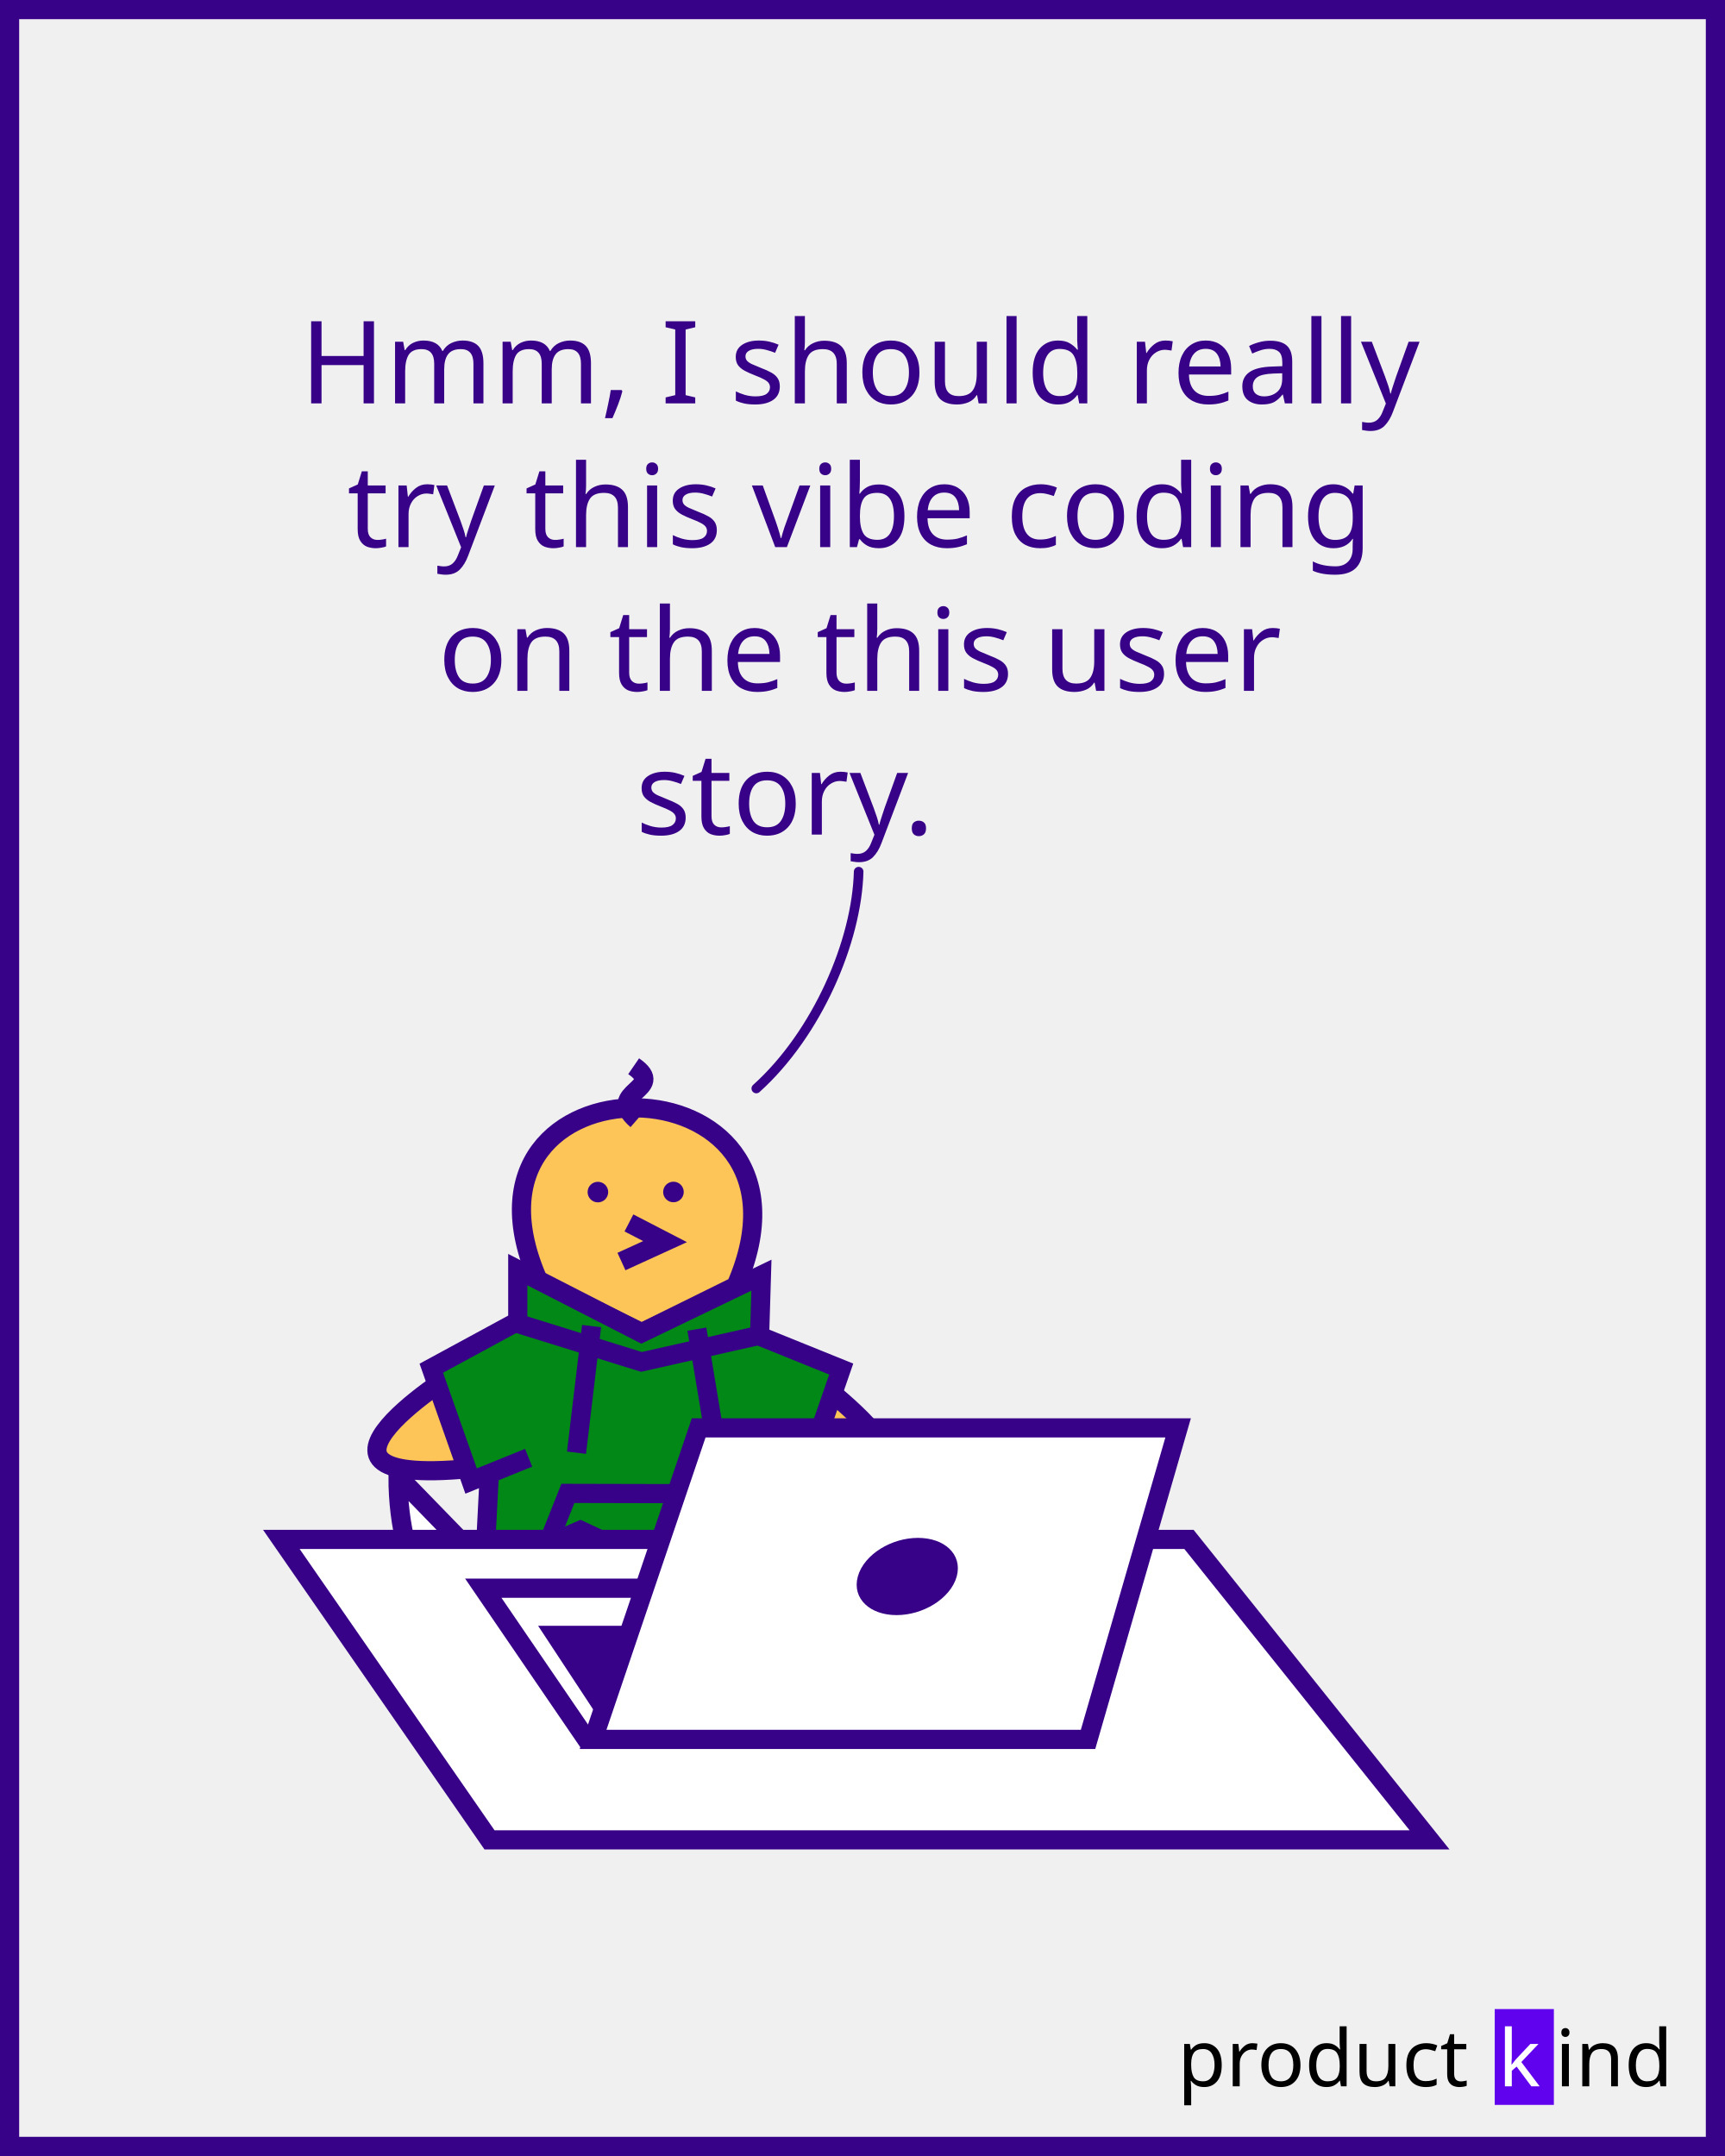
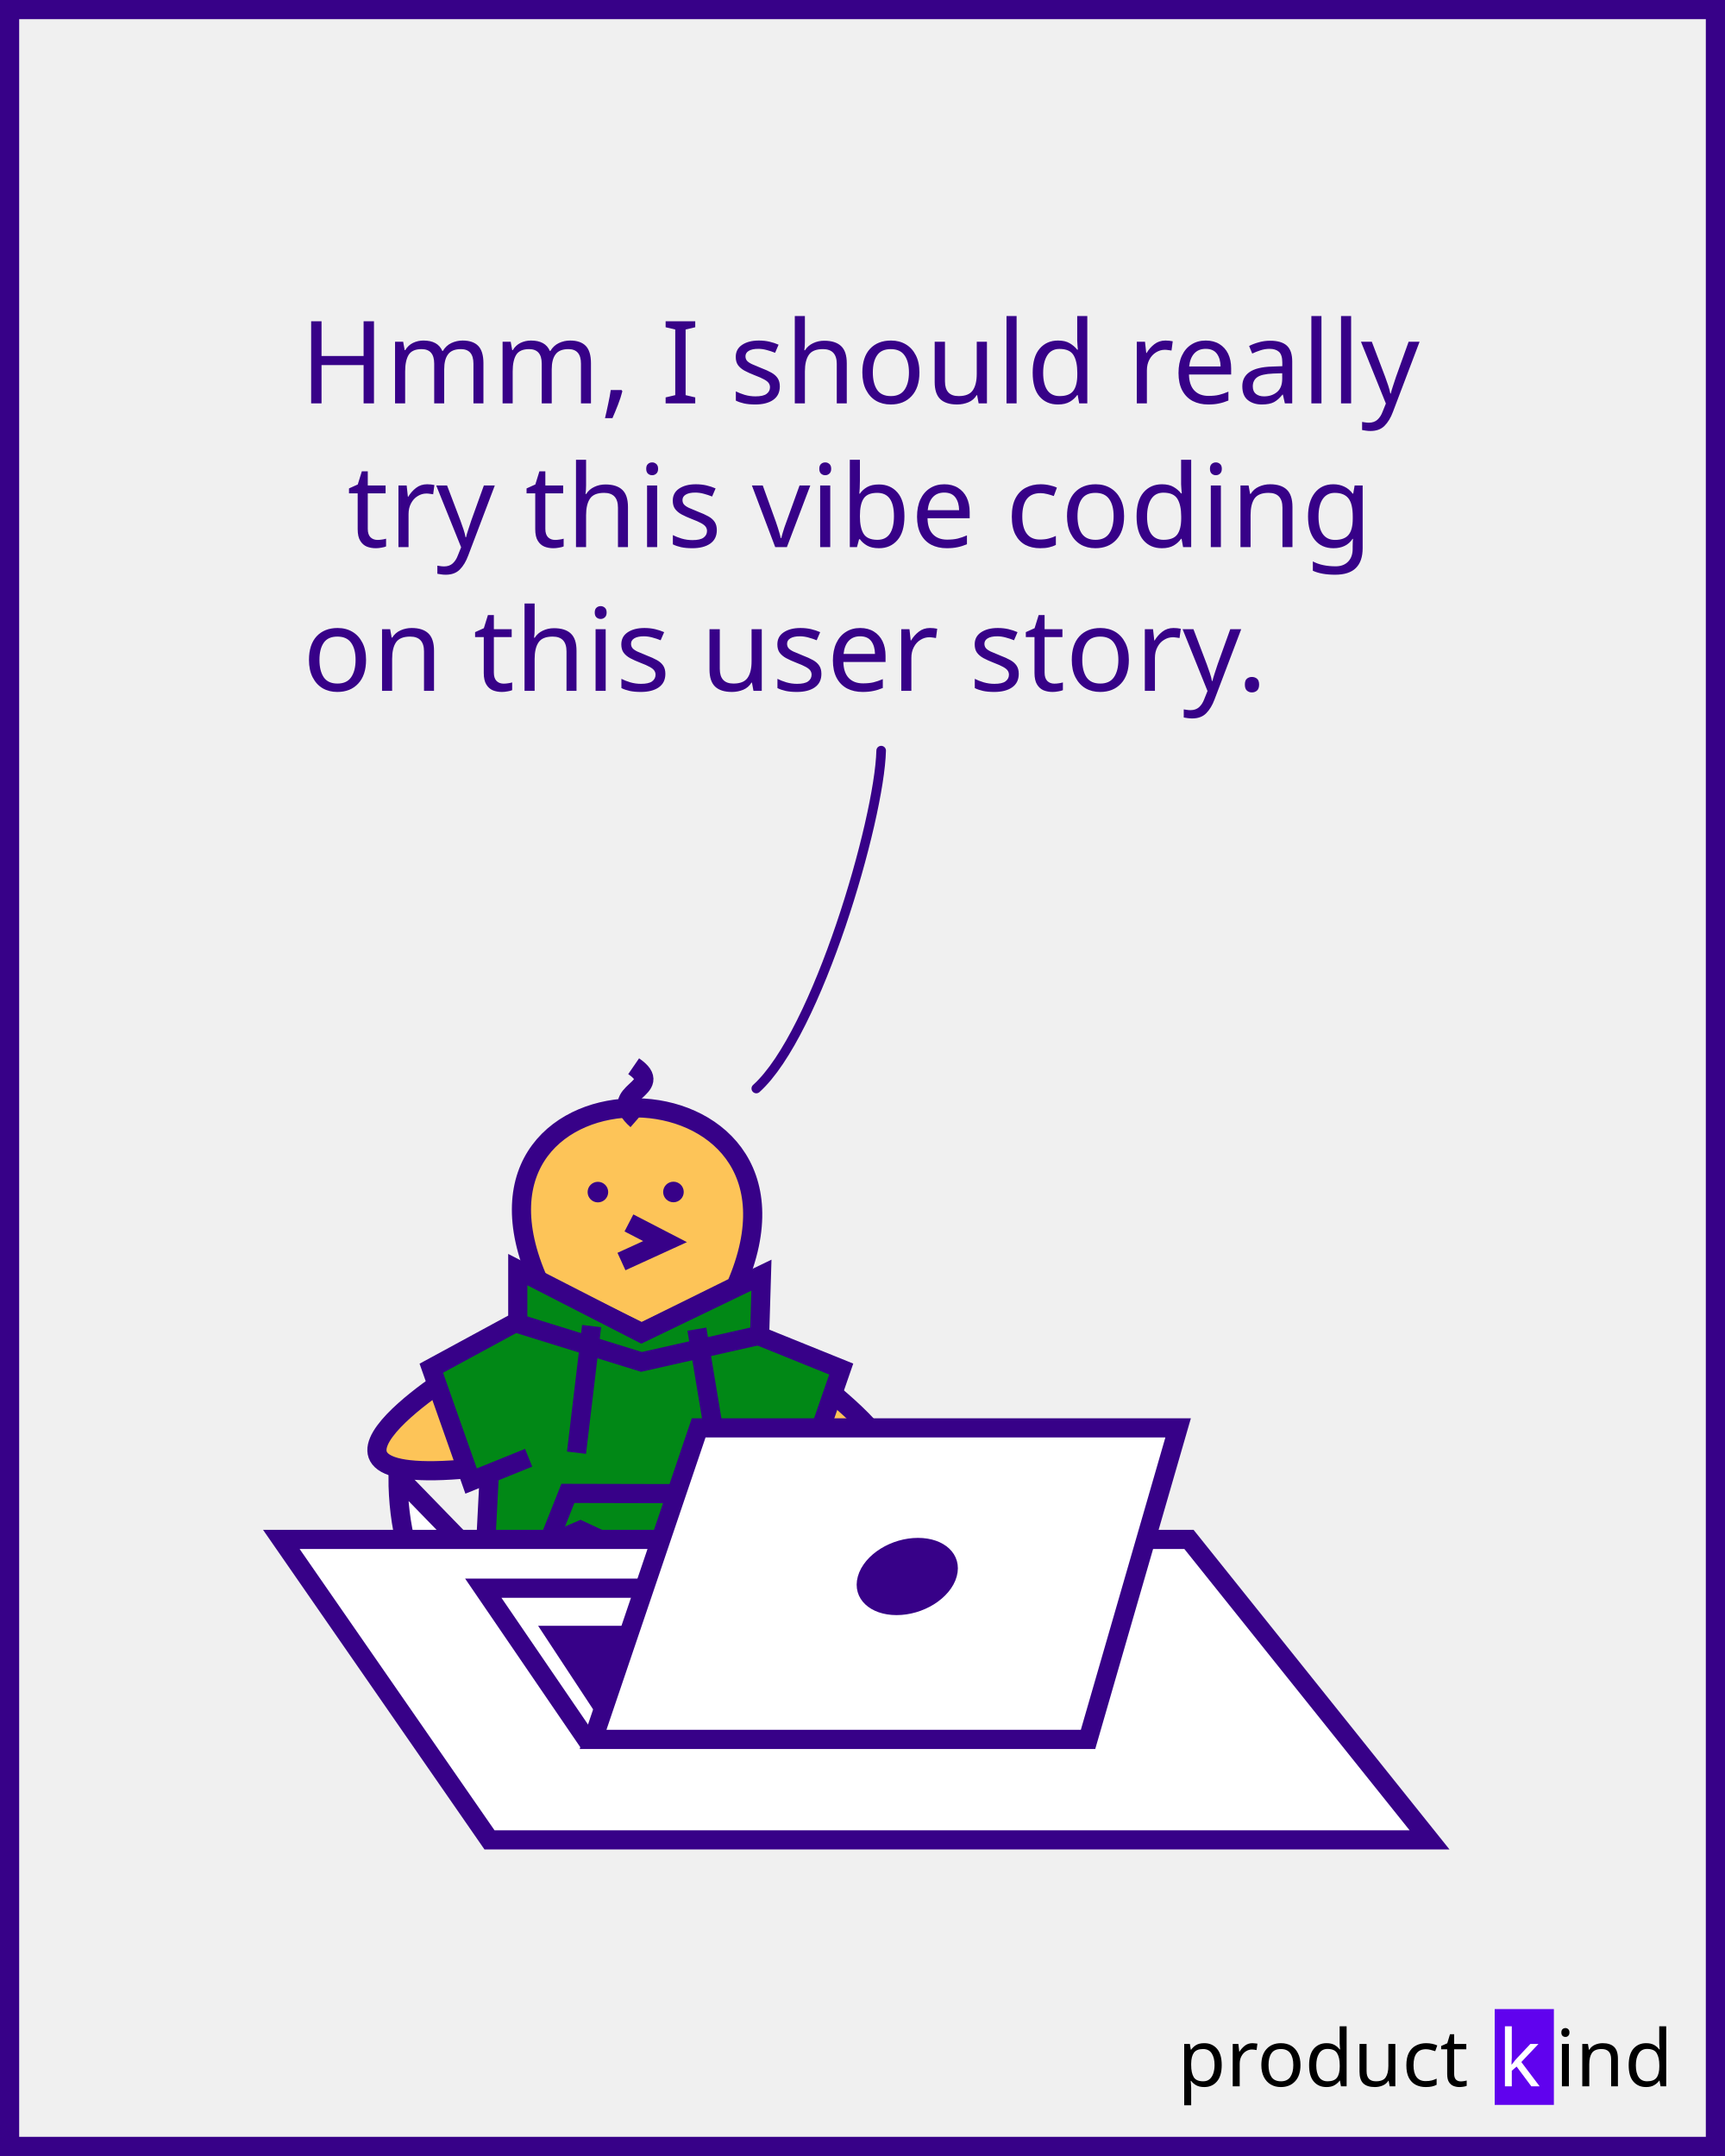
<svg xmlns="http://www.w3.org/2000/svg" width="1080" height="1350" viewBox="0 0 285.75 357.188" version="1.1" id="svg1">
  <defs id="defs1">
    <rect x="84.854" y="539.074" width="391.827" height="182.187" id="rect15" />
    <rect x="101.278" y="81.517" width="991.07" height="638.399" id="rect2" />
    <rect x="133.391" y="96.338" width="842.34" height="484.16" id="rect1" />
    <rect x="337.606" y="293.087" width="868.13" height="871.84" id="rect26" />
    <rect x="358.011" y="335.751" width="877.405" height="734.572" id="rect25" />
    <rect x="418.448" y="244.753" width="748.074" height="801.367" id="rect16" />
    <clipPath clipPathUnits="userSpaceOnUse" id="clipPath1">
      <rect style="fill:none;fill-opacity:1;fill-rule:nonzero;stroke:#370188;stroke-width:3.175;stroke-dasharray:none;stroke-opacity:1" id="rect3" width="282.575" height="354.012" x="1.587" y="1.587" />
    </clipPath>
  </defs>
  <g id="layer1">
    <path style="fill:#018816;fill-opacity:1;stroke:#370188;stroke-width:3.175;stroke-dasharray:none;stroke-opacity:1" d="m 128.643,236.148 2.448,35.659 -51.519,1.384 2.022,-39.597 z" id="path25-4-7" />
    <path style="fill:#ffffff;fill-opacity:1;stroke:#370188;stroke-width:3.175;stroke-dasharray:none;stroke-opacity:1" d="m 145.304,244.596 c 0,15.833 -7.109,26.928 -17.072,33.287 -2.37,1.513 -4.903,2.758 -7.539,3.734 -23.317,8.637 -54.788,-3.704 -54.764,-37.021 l 15.068,15.507 15.151,-6.576 19.958,9.342 10.755,-11.691 8.49,5.144 z" id="path1-8-8" />
    <path style="fill:#370189;fill-opacity:1;stroke:#370188;stroke-width:0;stroke-dasharray:none;stroke-opacity:1" d="m 121.376,279.932 3.827,-5.273 -5.071,2.354 -1.326,-3.928 -0.377,4.142 -4.17,-3.199 2.573,4.765 -5.632,0.546 3.693,2.899 z" id="path3-2-6" />
    <path style="fill:#370189;fill-opacity:1;stroke:#370188;stroke-width:0;stroke-dasharray:none;stroke-opacity:1" d="m 90.231,280.468 -3.035,-5.328 4.746,2.656 0.408,-3.999 1.236,4.492 4.725,-1.367 -3.409,3.175 4.782,1.083 -4.502,2.282 z" id="path3-1-5-6" />
    <path style="fill:#ee4302;fill-opacity:1;stroke:#370188;stroke-width:3.175;stroke-dasharray:none;stroke-opacity:1" d="m 120.782,281.262 c 0.091,0.828 0.111,10.879 0.111,10.879 l 7.658,4.014 -9.17,-1.551 -0.743,0.909 -0.7,-0.933 -8.752,1.416 6.926,-3.711 c 0,0 -0.07,-8.983 -0.013,-9.104 z" id="path7-8-0" />
    <path style="fill:#ee4302;fill-opacity:1;stroke:#370188;stroke-width:3.175;stroke-dasharray:none;stroke-opacity:1" d="m 90.743,280.524 -0.34,12.607 -7.871,2.691 9.979,-1.453 0.743,0.909 0.7,-0.933 9.076,1.201 -7.418,-3.103 c 0,0 -0.166,-9.203 -0.18,-9.394 z" id="path7-4-0-6" />
    <path style="fill:none;fill-opacity:1;stroke:#370188;stroke-width:3.175;stroke-dasharray:none;stroke-opacity:1" d="m 120.283,256.944 -3.906,-9.479 -22.305,-0.053 -3.055,7.69" id="path19-60-5" />
    <path style="fill:#fdc458;fill-opacity:1;stroke:#370188;stroke-width:3.175;stroke-dasharray:none;stroke-opacity:1" d="m 131.927,226.202 c 0,0 38.473,27.211 -6.956,15.588 z" id="path17-0-7" />
    <path style="fill:#fdc458;fill-opacity:1;stroke:#370188;stroke-width:3.175;stroke-dasharray:none;stroke-opacity:1" d="m 75.675,227.241 c 0,0 -34.302,21.191 7.535,15.423 z" id="path16-7-9" />
    <path style="fill:#fdc458;fill-opacity:1;stroke:#370188;stroke-width:3.175;stroke-dasharray:none;stroke-opacity:1" d="m 89.297,212.44 c -17.426,-38.942 49.631,-38.345 32.591,0.643 l -15.593,7.697 z" id="path23-5-3" />
    <path style="fill:#018816;fill-opacity:1;stroke:#370188;stroke-width:3.175;stroke-dasharray:none;stroke-opacity:1" d="m 122.929,241.903 9.8,4.047 6.621,-19.137 -13.523,-5.465 0.306,-10.091 -19.876,9.579 -20.487,-10.496 v 8.562 l -14.322,7.772 6.591,18.691 9.531,-3.858" id="path12-0-5" />
    <circle style="fill:#370188;fill-opacity:1;stroke:none;stroke-width:8.135;stroke-dasharray:none;stroke-opacity:1" id="path9-8-0" cx="-111.558" cy="197.478" r="1.705" transform="scale(-1,1)" />
    <path style="fill:none;fill-opacity:1;stroke:#370188;stroke-width:3.175;stroke-dasharray:none;stroke-opacity:1" d="m 126.133,221.147 -19.875,4.482 -20.996,-6.521" id="path22-1-6" />
    <path style="fill:none;fill-opacity:1;stroke:#370188;stroke-width:3.175;stroke-dasharray:none;stroke-opacity:1" d="m 115.44,220.2 3.373,20.307" id="path10-79-7" />
    <path style="fill:none;fill-opacity:1;stroke:#370188;stroke-width:3.175;stroke-dasharray:none;stroke-opacity:1" d="m 98,219.694 -2.501,20.977" id="path11-71-1" />
    <path style="fill:none;fill-opacity:1;stroke:#370188;stroke-width:3.175;stroke-dasharray:none;stroke-opacity:1" d="m 104.184,202.605 5.983,3.095 -7.221,3.301" id="path24-70-9" />
    <path style="fill:none;fill-opacity:1;stroke:#370188;stroke-width:3.175;stroke-dasharray:none;stroke-opacity:1" d="m 105.489,185.537 c -5.406,-4.709 5.057,-5.058 -0.523,-8.894" id="path26-0-0" />
    <circle style="fill:#370188;fill-opacity:1;stroke:none;stroke-width:8.135;stroke-dasharray:none;stroke-opacity:1" id="path9-8-4" cx="-99.043" cy="197.496" r="1.705" transform="scale(-1,1)" />
    <text xml:space="preserve" transform="scale(0.2645833)" id="text16" style="font-style:normal;font-variant:normal;font-weight:bold;font-stretch:normal;font-size:60px;font-family:'Josefin Slab';-inkscape-font-specification:'Josefin Slab Bold';text-align:start;letter-spacing:0px;word-spacing:0px;writing-mode:lr-tb;direction:ltr;white-space:pre;shape-inside:url(#rect16);display:inline;fill:#000000;fill-opacity:0;stroke:#370188;stroke-width:12;stroke-opacity:1" />
    <text xml:space="preserve" transform="scale(0.2645833)" id="text25" style="font-style:normal;font-variant:normal;font-weight:bold;font-stretch:normal;font-size:60px;font-family:'Josefin Slab';-inkscape-font-specification:'Josefin Slab Bold';text-align:start;letter-spacing:0px;word-spacing:0px;writing-mode:lr-tb;direction:ltr;white-space:pre;shape-inside:url(#rect25);display:inline;fill:#000000;fill-opacity:0;stroke:#370188;stroke-width:12;stroke-opacity:1" />
    <text xml:space="preserve" transform="scale(0.2645833)" id="text26" style="font-style:normal;font-variant:normal;font-weight:bold;font-stretch:normal;font-size:60px;font-family:'Josefin Slab';-inkscape-font-specification:'Josefin Slab Bold';text-align:start;letter-spacing:0px;word-spacing:0px;writing-mode:lr-tb;direction:ltr;white-space:pre;shape-inside:url(#rect26);display:inline;fill:#000000;fill-opacity:0;stroke:#370188;stroke-width:12;stroke-opacity:1" />
    <rect width="9.802" height="15.875" rx="0" ry="0" fill="#6002ee" stroke-width="0" id="rect1-3-4-39-4-2-0-5-6" x="247.601" y="332.846" />
    <text font-family="Montserrat" font-size="618.11px" font-weight="200" stroke-width="0" fill="#33333" id="text3-0-3-0-0-5-3-3-2" x="248.337" y="345.427" style="font-style:normal;font-variant:normal;font-weight:300;font-stretch:normal;font-size:13.077px;font-family:Montserrat;-inkscape-font-specification:'Montserrat Light'" transform="scale(0.9993897,1.000611)">
      <tspan y="345.427" font-weight="200" stroke-width="0" id="tspan1-4-8-6-2-1-2-5-9" style="font-style:normal;font-variant:normal;font-weight:300;font-stretch:normal;font-size:13.077px;font-family:Montserrat;-inkscape-font-specification:'Montserrat Light'">
        <tspan style="font-style:normal;font-variant:normal;font-weight:300;font-stretch:normal;font-size:13.077px;font-family:Montserrat;-inkscape-font-specification:'Montserrat Light';fill:#ffffff;fill-opacity:1;stroke-width:0" id="tspan3-6-3-13-5-2-1-6-6">k</tspan>
      </tspan>
    </text>
    <text dx="0" dy="0" font-family="Montserrat" font-size="465.256px" font-weight="200" stroke-width="0" fill="#33333" id="text3-0-3-6-8-4-0-8-9" x="195.177" y="345.427" style="font-style:normal;font-variant:normal;font-weight:300;font-stretch:normal;font-size:13.077px;font-family:Montserrat;-inkscape-font-specification:'Montserrat Light'" transform="scale(0.9993897,1.000611)">
      <tspan y="345.427" font-weight="200" stroke-width="0" id="tspan1-4-8-3-9-0-0-6-9" style="font-style:normal;font-variant:normal;font-weight:300;font-stretch:normal;font-size:13.077px;font-family:Montserrat;-inkscape-font-specification:'Montserrat Light'">product</tspan>
    </text>
    <text font-family="Montserrat" font-size="465.256px" font-weight="200" stroke-width="0" fill="#33333" id="text3-0-3-6-4-3-4-3-7-8" x="257.784" y="345.427" style="font-style:normal;font-variant:normal;font-weight:300;font-stretch:normal;font-size:13.077px;font-family:Montserrat;-inkscape-font-specification:'Montserrat Light'" transform="scale(0.9993897,1.000611)">
      <tspan y="345.427" font-weight="200" stroke-width="0" id="tspan1-4-8-3-6-9-9-9-7-0" style="font-style:normal;font-variant:normal;font-weight:300;font-stretch:normal;font-size:13.077px;font-family:Montserrat;-inkscape-font-specification:'Montserrat Light'">ind</tspan>
    </text>
    <path style="fill:#ffffff;fill-opacity:1;stroke:#370188;stroke-width:3.175;stroke-linejoin:miter;stroke-dasharray:none;stroke-opacity:1" d="M 46.604,255.036 H 196.953 L 236.808,304.813 H 81.086 Z" id="path2-3" />
    <path style="fill:#ffffff;fill-opacity:1;stroke:#370188;stroke-width:3.175;stroke-linejoin:miter;stroke-dasharray:none;stroke-opacity:1" d="M 97.556,288.738 80.056,263.118 H 105.763" id="path21" />
    <path style="fill:#ffffff;fill-opacity:1;stroke:#370188;stroke-width:3.175;stroke-linejoin:miter;stroke-dasharray:none;stroke-opacity:1" d="m 98.244,288.169 h 81.993 l 14.922,-51.609 h -79.423 z" id="path18" />
    <ellipse style="fill:#370188;fill-opacity:1;stroke:#370188;stroke-width:2.365;stroke-linejoin:miter;stroke-dasharray:none;stroke-opacity:1" id="path20" cx="222.503" cy="270.979" rx="7.008" ry="5.454" transform="matrix(1,0,-0.2664838,0.9638394,0,0)" />
    <path style="fill:#370188;fill-opacity:1;stroke:#370188;stroke-width:2.581;stroke-linejoin:miter;stroke-dasharray:none;stroke-opacity:1" d="m 99.429,282.637 -7.894,-11.997 h 12.076 z" id="path22" />
    <text xml:space="preserve" transform="scale(0.2645833)" id="text1" style="font-style:normal;font-variant:normal;font-weight:normal;font-stretch:normal;font-size:72px;font-family:'Nanum Pen';-inkscape-font-specification:'Nanum Pen';text-align:center;letter-spacing:0px;word-spacing:0px;writing-mode:lr-tb;direction:ltr;white-space:pre;shape-inside:url(#rect1);display:inline;fill:#370188;stroke:#370188;stroke-width:12" />
    <text xml:space="preserve" transform="scale(0.2645833)" id="text14" style="font-style:normal;font-variant:normal;font-weight:normal;font-stretch:normal;font-size:72px;font-family:'Nanum Pen';-inkscape-font-specification:'Nanum Pen';text-align:center;letter-spacing:0px;word-spacing:0px;writing-mode:lr-tb;direction:ltr;white-space:pre;shape-inside:url(#rect15);display:inline;fill:#ffffff;fill-opacity:1;stroke:none;stroke-width:6;stroke-linecap:round;stroke-dasharray:none;stroke-opacity:1" />
    <text xml:space="preserve" style="font-style:normal;font-variant:normal;font-weight:normal;font-stretch:normal;font-size:19.05px;font-family:'Nanum Pen';-inkscape-font-specification:'Nanum Pen';text-align:center;letter-spacing:0px;word-spacing:0px;writing-mode:lr-tb;direction:ltr;text-anchor:middle;white-space:pre;inline-size:146.294;display:inline;fill:#370188;fill-opacity:1;stroke:none;stroke-width:1.587;stroke-linecap:round;stroke-dasharray:none;stroke-opacity:1" x="23.772" y="156.497" id="text17" transform="translate(118.6527,-89.67239)">
-       <tspan x="23.772" y="156.497" id="tspan1">Hmm, I should really<tspan y="156.497" id="tspan2"> </tspan>
+       <tspan x="23.772" y="156.497" id="tspan8">Hmm, I should really<tspan y="156.497" id="tspan9"> </tspan>
      </tspan>
-       <tspan x="23.772" y="180.309" id="tspan3">try this vibe coding<tspan y="180.309" id="tspan4"> </tspan>
+       <tspan x="23.772" y="180.309" id="tspan10">try this vibe coding<tspan y="180.309" id="tspan11"> </tspan>
      </tspan>
-       <tspan x="23.772" y="204.122" id="tspan5">on the this user<tspan y="204.122" id="tspan6"> </tspan>
-       </tspan>
-       <tspan x="23.772" y="227.934" id="tspan7">story.</tspan>
+       <tspan x="23.772" y="204.122" id="tspan12">on this user story.</tspan>
    </text>
-     <path style="fill:none;fill-opacity:1;stroke:#370188;stroke-width:1.587;stroke-linecap:round;stroke-dasharray:none;stroke-opacity:1" d="m 125.282,180.334 c 10.093,-9.083 16.668,-24.418 16.955,-35.927" id="path13-1" />
+     <path style="fill:none;fill-opacity:1;stroke:#370188;stroke-width:1.587;stroke-linecap:round;stroke-dasharray:none;stroke-opacity:1" d="m 125.282,180.334 c 10.093,-9.083 20.398,-44.466 20.685,-55.975" id="path13-1" />
    <rect style="fill:none;fill-opacity:1;fill-rule:nonzero;stroke:#370188;stroke-width:3.175;stroke-dasharray:none;stroke-opacity:1" id="rect113-4-2" width="282.575" height="354.012" x="1.587" y="1.587" />
  </g>
</svg>
